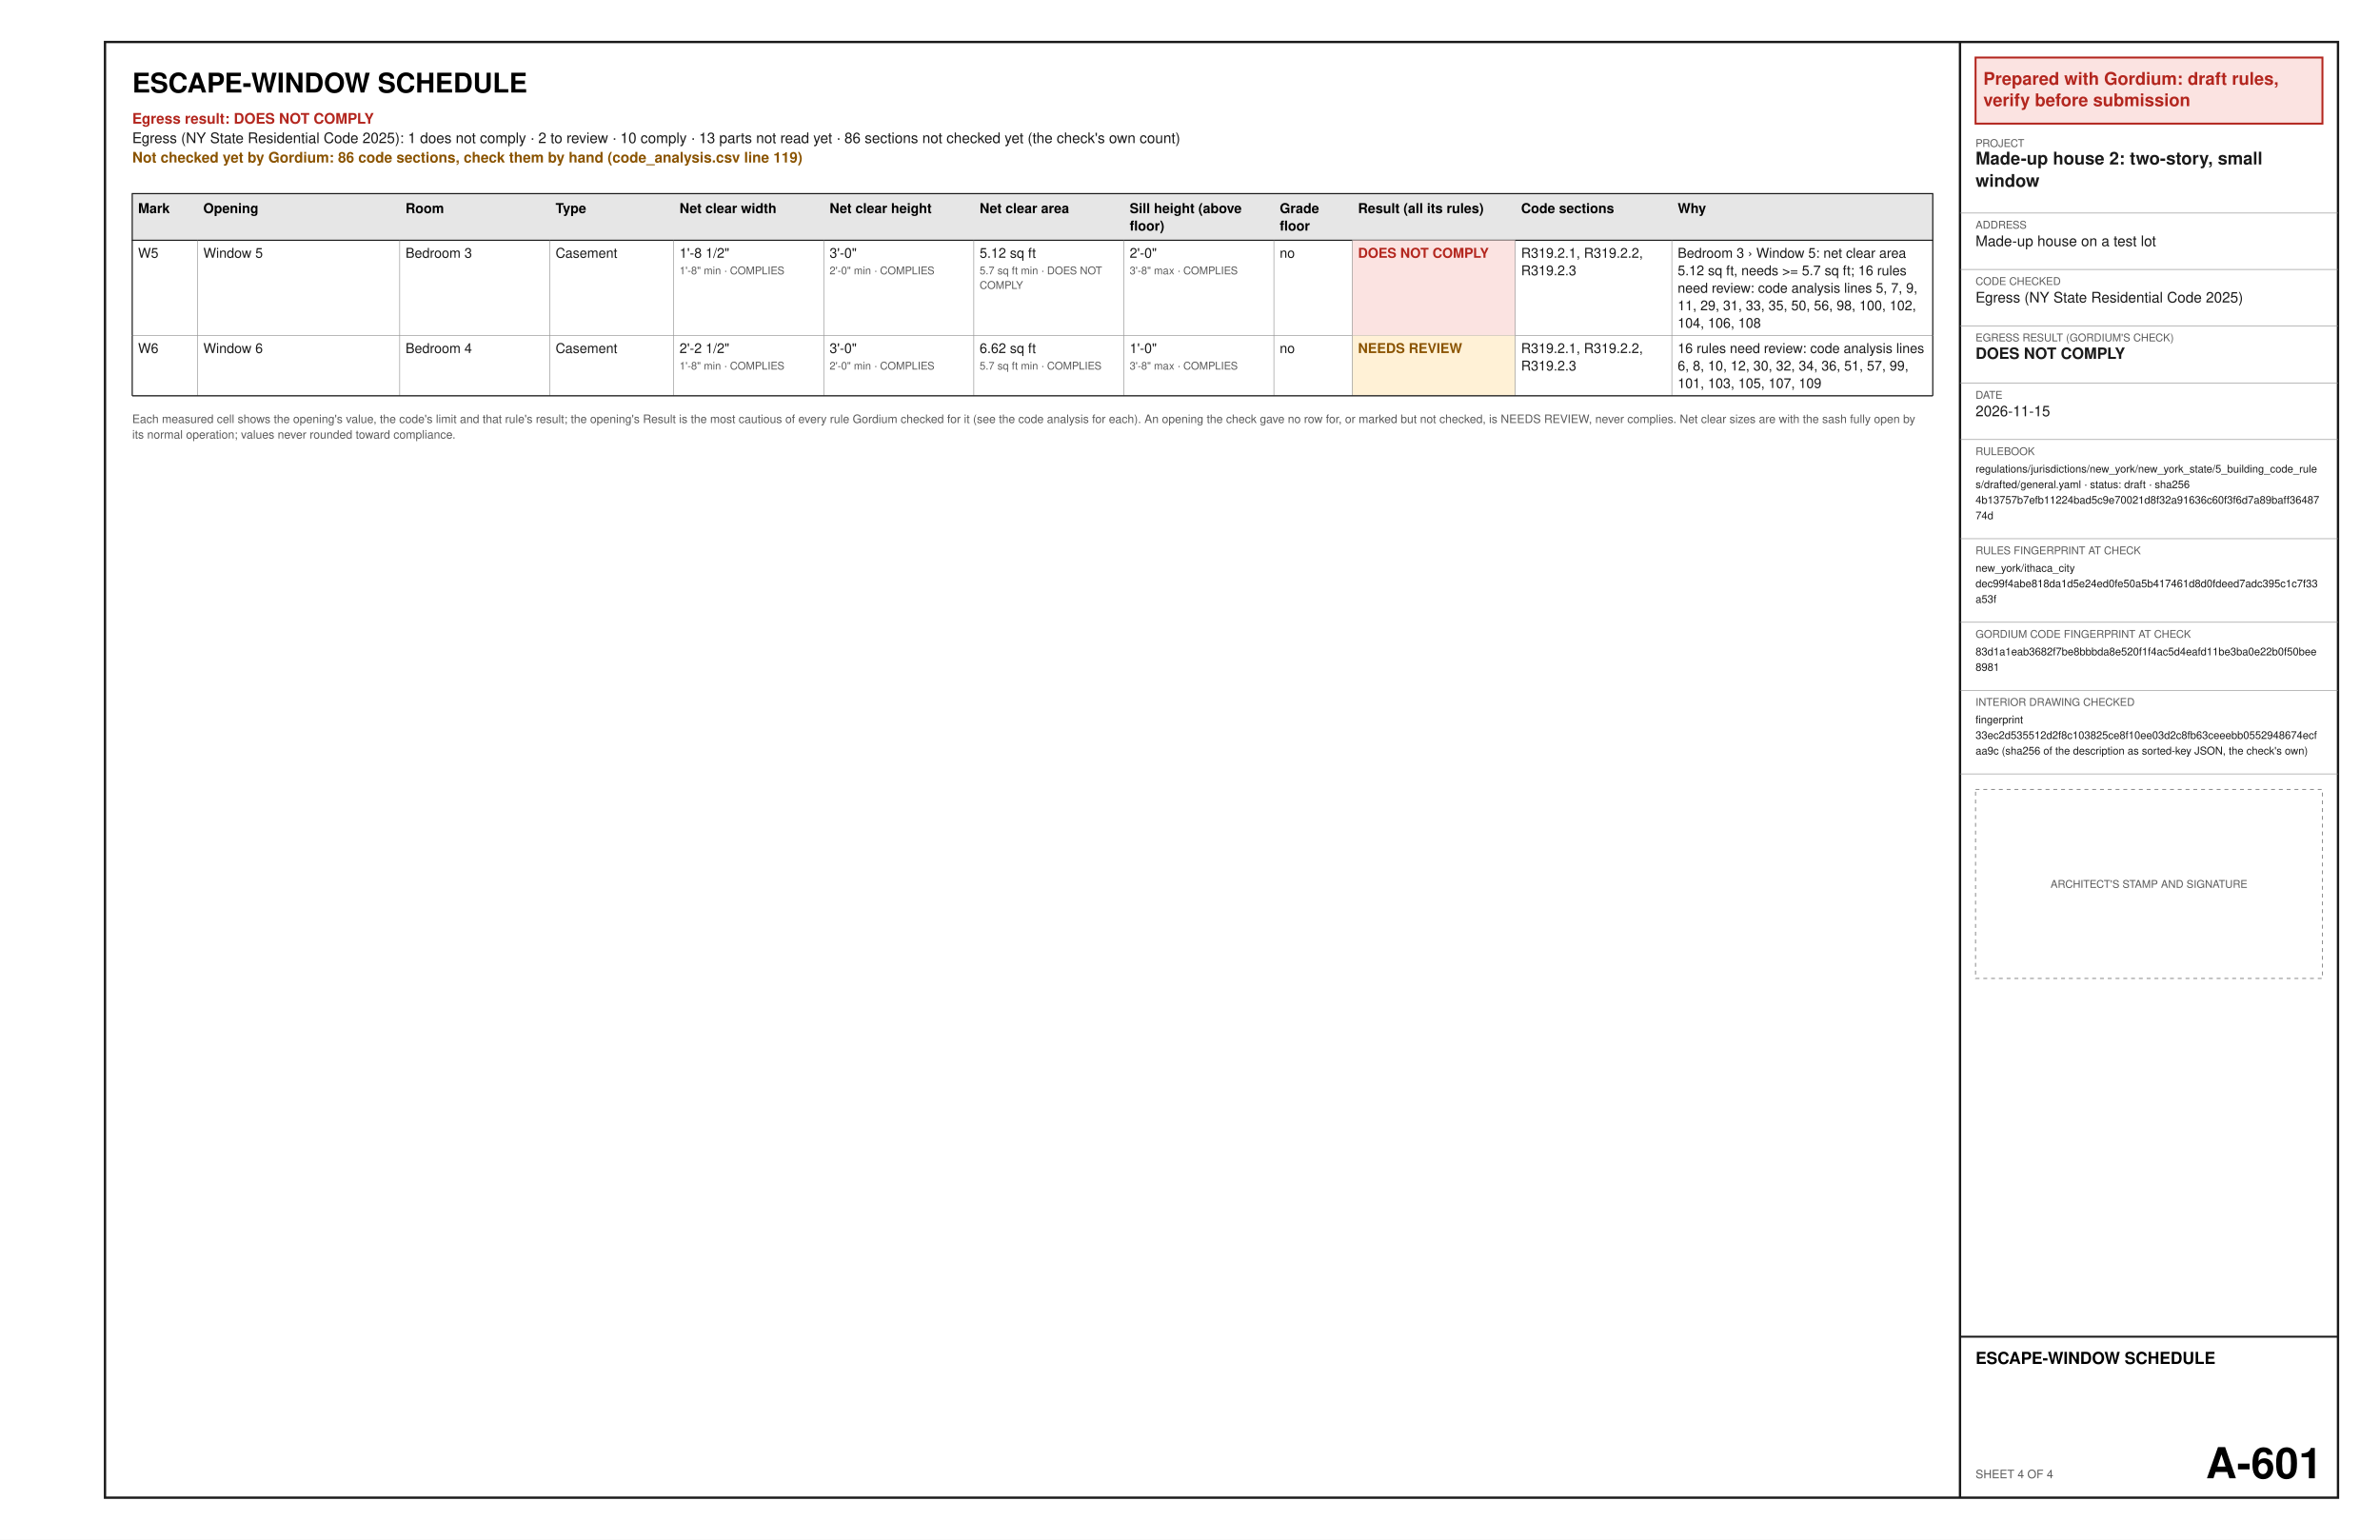
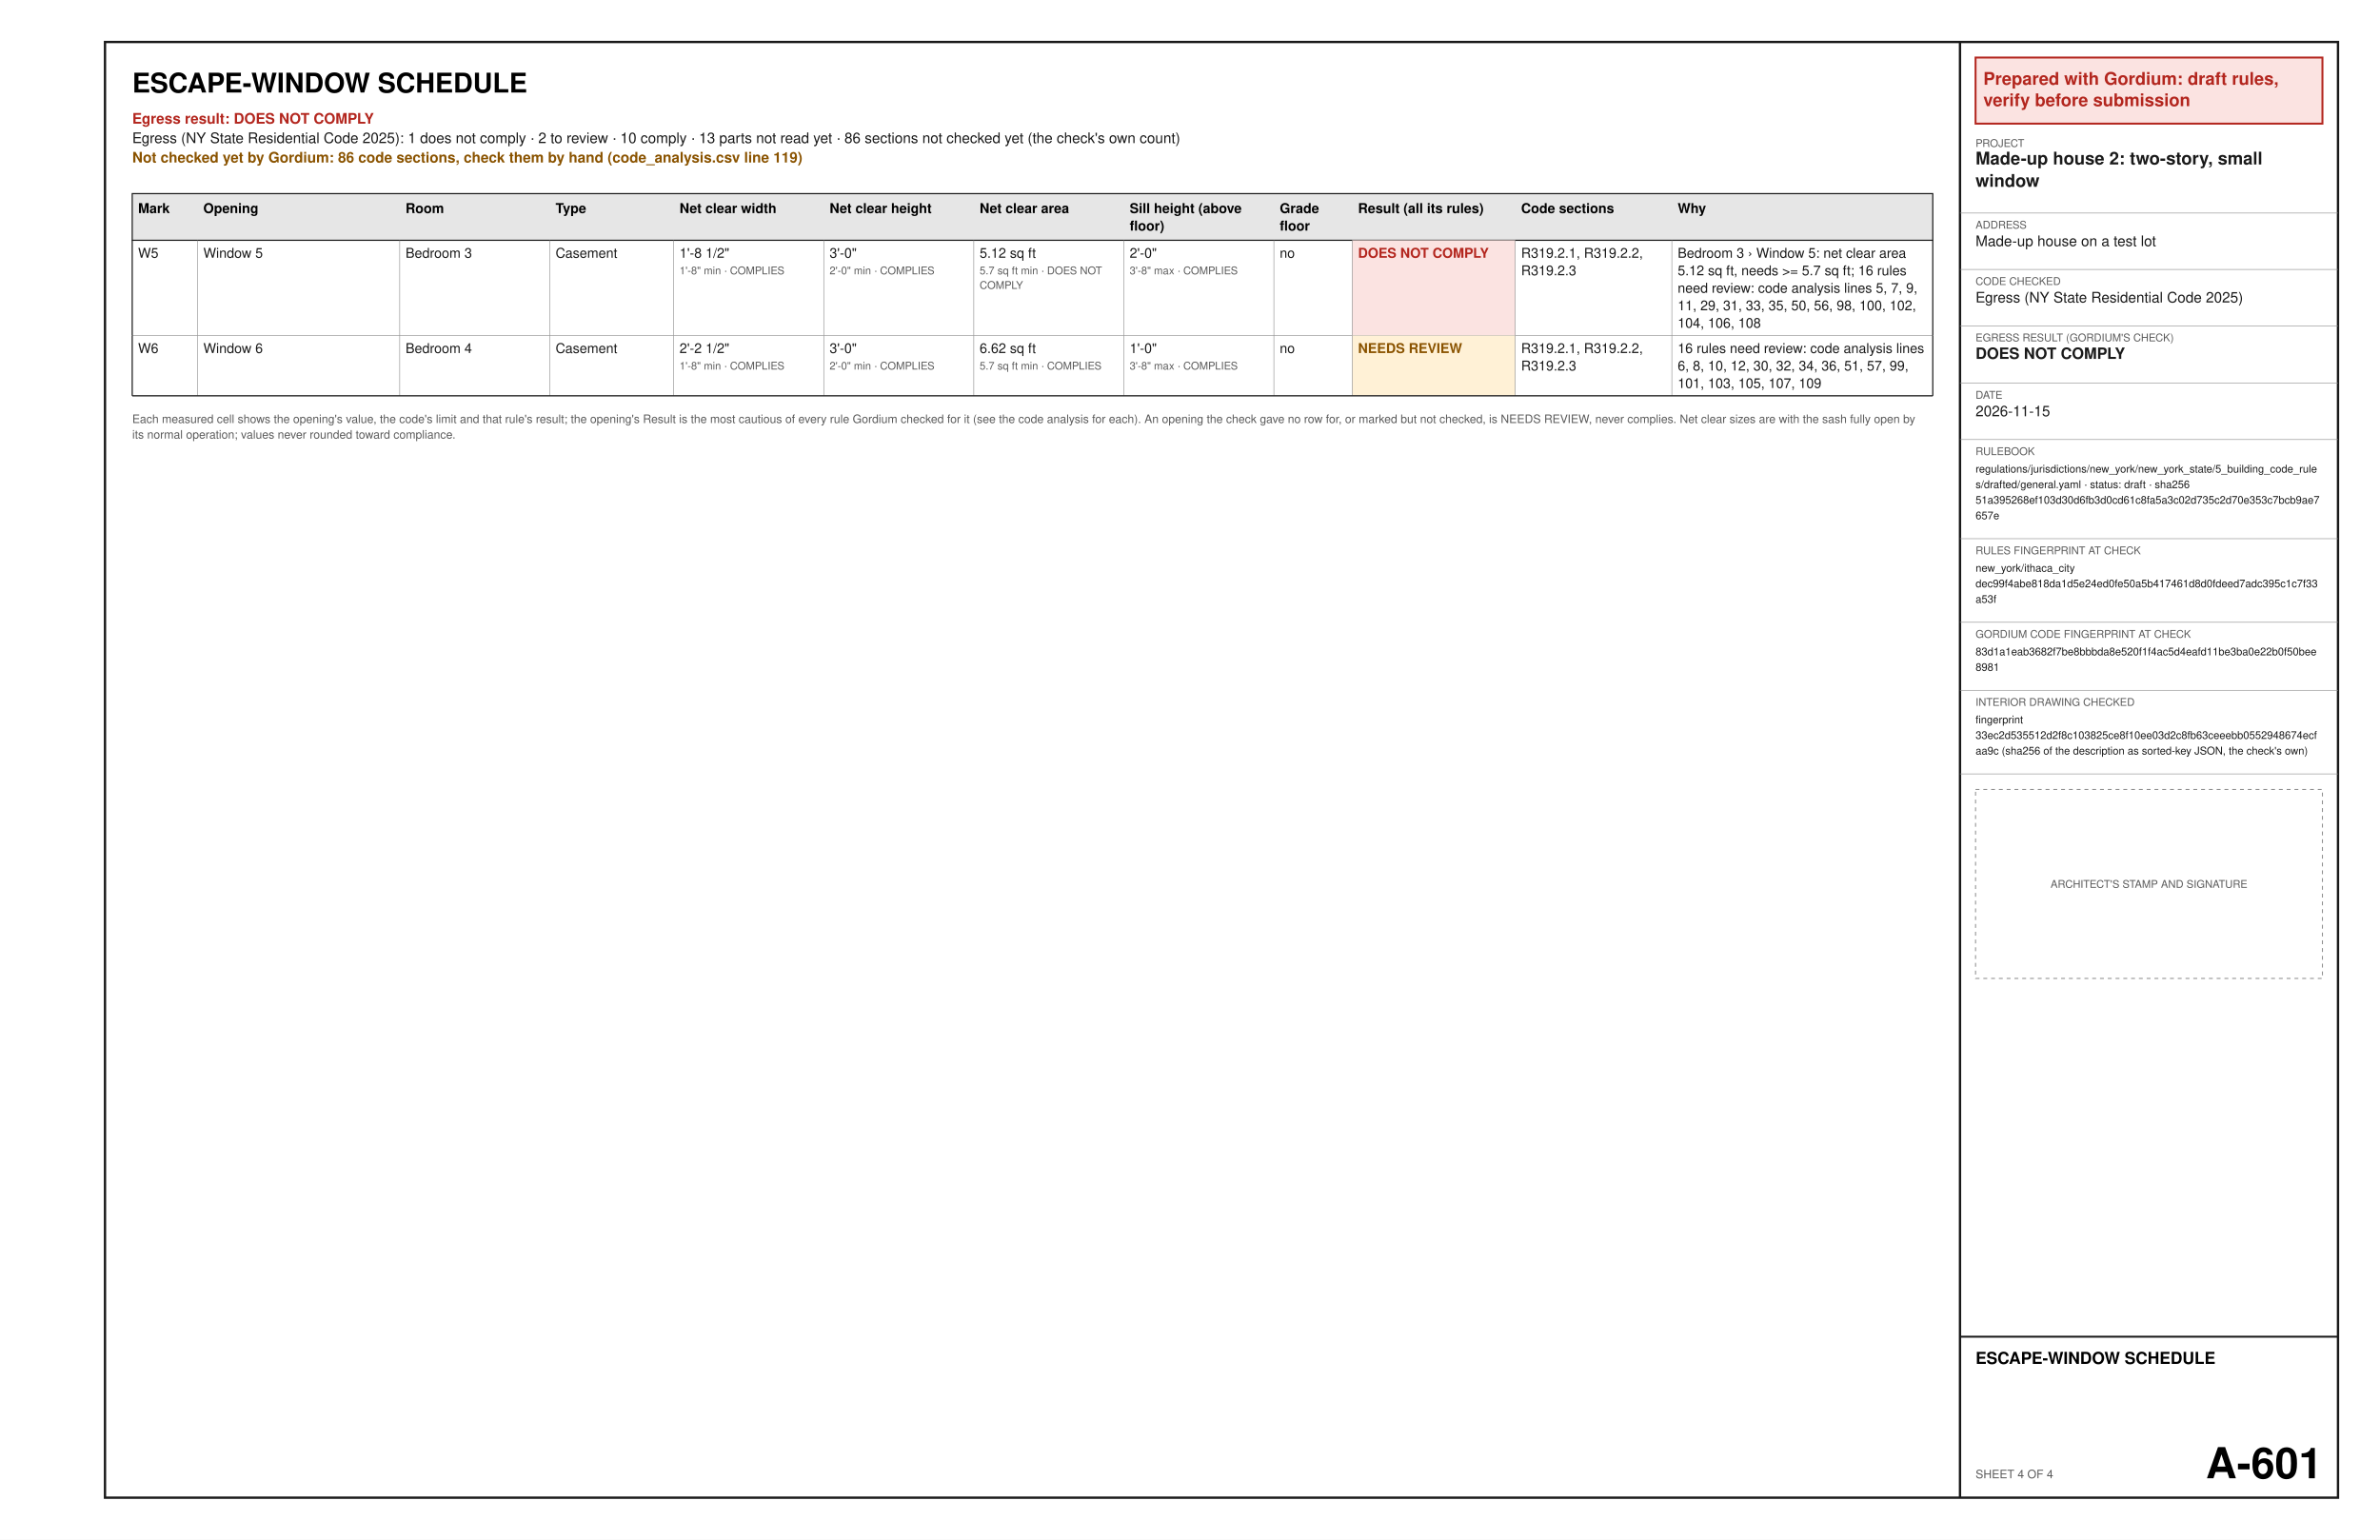
<svg xmlns="http://www.w3.org/2000/svg" width="17in" height="11in" viewBox="0 0 1224 792" font-family="Helvetica, Arial, sans-serif">
  <rect x="0" y="0" width="1224" height="792" fill="#ffffff" />
  <text x="68" y="47.6" font-size="14" font-weight="bold" text-anchor="start" fill="#000000" xml:space="preserve">ESCAPE-WINDOW SCHEDULE</text>
  <text x="68" y="63.6" font-size="7.5" font-weight="bold" text-anchor="start" fill="#b3261e" xml:space="preserve">Egress result: DOES NOT COMPLY</text>
  <text x="68" y="73.6" font-size="7.5" text-anchor="start" fill="#1a1a1a" xml:space="preserve">Egress (NY State Residential Code 2025): 1 does not comply · 2 to review · 10 comply · 13 parts not read yet · 86 sections not checked yet (the check's own count)</text>
  <text x="68" y="83.6" font-size="7.5" font-weight="bold" text-anchor="start" fill="#8a5300" xml:space="preserve">Not checked yet by Gordium: 86 code sections, check them by hand (code_analysis.csv line 119)</text>
  <polygon points="68,99.6 994,99.6 994,123.6 68,123.6" fill="#e6e6e6" stroke="#1a1a1a" stroke-width="0.6" />
  <text x="71" y="109.6" font-size="7" font-weight="bold" text-anchor="start" fill="#000000" xml:space="preserve">Mark</text>
  <text x="104.55" y="109.6" font-size="7" font-weight="bold" text-anchor="start" fill="#000000" xml:space="preserve">Opening</text>
  <text x="208.56" y="109.6" font-size="7" font-weight="bold" text-anchor="start" fill="#000000" xml:space="preserve">Room</text>
  <text x="285.72" y="109.6" font-size="7" font-weight="bold" text-anchor="start" fill="#000000" xml:space="preserve">Type</text>
  <text x="349.47" y="109.6" font-size="7" font-weight="bold" text-anchor="start" fill="#000000" xml:space="preserve">Net clear width</text>
  <text x="426.64" y="109.6" font-size="7" font-weight="bold" text-anchor="start" fill="#000000" xml:space="preserve">Net clear height</text>
  <text x="503.8" y="109.6" font-size="7" font-weight="bold" text-anchor="start" fill="#000000" xml:space="preserve">Net clear area</text>
  <text x="580.97" y="109.6" font-size="7" font-weight="bold" text-anchor="start" fill="#000000" xml:space="preserve">Sill height (above</text>
  <text x="580.97" y="118.6" font-size="7" font-weight="bold" text-anchor="start" fill="#000000" xml:space="preserve">floor)</text>
  <text x="658.14" y="109.6" font-size="7" font-weight="bold" text-anchor="start" fill="#000000" xml:space="preserve">Grade</text>
  <text x="658.14" y="118.6" font-size="7" font-weight="bold" text-anchor="start" fill="#000000" xml:space="preserve">floor</text>
  <text x="698.4" y="109.6" font-size="7" font-weight="bold" text-anchor="start" fill="#000000" xml:space="preserve">Result (all its rules)</text>
  <text x="782.28" y="109.6" font-size="7" font-weight="bold" text-anchor="start" fill="#000000" xml:space="preserve">Code sections</text>
  <text x="862.8" y="109.6" font-size="7" font-weight="bold" text-anchor="start" fill="#000000" xml:space="preserve">Why</text>
  <text x="71" y="132.6" font-size="7" text-anchor="start" fill="#1a1a1a" xml:space="preserve">W5</text>
  <text x="104.55" y="132.6" font-size="7" text-anchor="start" fill="#1a1a1a" xml:space="preserve">Window 5</text>
  <text x="208.56" y="132.6" font-size="7" text-anchor="start" fill="#1a1a1a" xml:space="preserve">Bedroom 3</text>
  <text x="285.72" y="132.6" font-size="7" text-anchor="start" fill="#1a1a1a" xml:space="preserve">Casement</text>
  <text x="349.47" y="132.6" font-size="7" text-anchor="start" fill="#1a1a1a" xml:space="preserve">1'-8 1/2"</text>
  <text x="349.47" y="141.1" font-size="5.5" text-anchor="start" fill="#5a5a5a" xml:space="preserve">1'-8" min · COMPLIES</text>
  <text x="426.64" y="132.6" font-size="7" text-anchor="start" fill="#1a1a1a" xml:space="preserve">3'-0"</text>
  <text x="426.64" y="141.1" font-size="5.5" text-anchor="start" fill="#5a5a5a" xml:space="preserve">2'-0" min · COMPLIES</text>
  <text x="503.8" y="132.6" font-size="7" text-anchor="start" fill="#1a1a1a" xml:space="preserve">5.12 sq ft</text>
  <text x="503.8" y="141.1" font-size="5.5" text-anchor="start" fill="#5a5a5a" xml:space="preserve">5.7 sq ft min · DOES NOT</text>
  <text x="503.8" y="148.6" font-size="5.5" text-anchor="start" fill="#5a5a5a" xml:space="preserve">COMPLY</text>
  <text x="580.97" y="132.6" font-size="7" text-anchor="start" fill="#1a1a1a" xml:space="preserve">2'-0"</text>
  <text x="580.97" y="141.1" font-size="5.5" text-anchor="start" fill="#5a5a5a" xml:space="preserve">3'-8" max · COMPLIES</text>
  <text x="658.14" y="132.6" font-size="7" text-anchor="start" fill="#1a1a1a" xml:space="preserve">no</text>
  <polygon points="695.4,123.6 779.28,123.6 779.28,172.6 695.4,172.6" fill="#fbe3e1" />
  <text x="698.4" y="132.6" font-size="7" font-weight="bold" text-anchor="start" fill="#b3261e" xml:space="preserve">DOES NOT COMPLY</text>
  <text x="782.28" y="132.6" font-size="7" text-anchor="start" fill="#1a1a1a" xml:space="preserve">R319.2.1, R319.2.2,</text>
  <text x="782.28" y="141.6" font-size="7" text-anchor="start" fill="#1a1a1a" xml:space="preserve">R319.2.3</text>
  <text x="862.8" y="132.6" font-size="7" text-anchor="start" fill="#1a1a1a" xml:space="preserve">Bedroom 3 › Window 5: net clear area</text>
  <text x="862.8" y="141.6" font-size="7" text-anchor="start" fill="#1a1a1a" xml:space="preserve">5.12 sq ft, needs &gt;= 5.7 sq ft; 16 rules</text>
  <text x="862.8" y="150.6" font-size="7" text-anchor="start" fill="#1a1a1a" xml:space="preserve">need review: code analysis lines 5, 7, 9,</text>
  <text x="862.8" y="159.6" font-size="7" text-anchor="start" fill="#1a1a1a" xml:space="preserve">11, 29, 31, 33, 35, 50, 56, 98, 100, 102,</text>
  <text x="862.8" y="168.6" font-size="7" text-anchor="start" fill="#1a1a1a" xml:space="preserve">104, 106, 108</text>
  <line x1="68" y1="172.6" x2="994" y2="172.6" stroke="#8c8c8c" stroke-width="0.3" />
  <line x1="101.55" y1="123.6" x2="101.55" y2="172.6" stroke="#8c8c8c" stroke-width="0.3" />
  <line x1="205.56" y1="123.6" x2="205.56" y2="172.6" stroke="#8c8c8c" stroke-width="0.3" />
  <line x1="282.72" y1="123.6" x2="282.72" y2="172.6" stroke="#8c8c8c" stroke-width="0.3" />
  <line x1="346.47" y1="123.6" x2="346.47" y2="172.6" stroke="#8c8c8c" stroke-width="0.3" />
  <line x1="423.64" y1="123.6" x2="423.64" y2="172.6" stroke="#8c8c8c" stroke-width="0.3" />
  <line x1="500.8" y1="123.6" x2="500.8" y2="172.6" stroke="#8c8c8c" stroke-width="0.3" />
  <line x1="577.97" y1="123.6" x2="577.97" y2="172.6" stroke="#8c8c8c" stroke-width="0.3" />
  <line x1="655.14" y1="123.6" x2="655.14" y2="172.6" stroke="#8c8c8c" stroke-width="0.3" />
  <line x1="695.4" y1="123.6" x2="695.4" y2="172.6" stroke="#8c8c8c" stroke-width="0.3" />
  <line x1="779.28" y1="123.6" x2="779.28" y2="172.6" stroke="#8c8c8c" stroke-width="0.3" />
  <line x1="859.8" y1="123.6" x2="859.8" y2="172.6" stroke="#8c8c8c" stroke-width="0.3" />
  <line x1="68" y1="123.6" x2="68" y2="172.6" stroke="#1a1a1a" stroke-width="0.6" />
  <line x1="994" y1="123.6" x2="994" y2="172.6" stroke="#1a1a1a" stroke-width="0.6" />
  <text x="71" y="181.6" font-size="7" text-anchor="start" fill="#1a1a1a" xml:space="preserve">W6</text>
  <text x="104.55" y="181.6" font-size="7" text-anchor="start" fill="#1a1a1a" xml:space="preserve">Window 6</text>
  <text x="208.56" y="181.6" font-size="7" text-anchor="start" fill="#1a1a1a" xml:space="preserve">Bedroom 4</text>
  <text x="285.72" y="181.6" font-size="7" text-anchor="start" fill="#1a1a1a" xml:space="preserve">Casement</text>
  <text x="349.47" y="181.6" font-size="7" text-anchor="start" fill="#1a1a1a" xml:space="preserve">2'-2 1/2"</text>
  <text x="349.47" y="190.1" font-size="5.5" text-anchor="start" fill="#5a5a5a" xml:space="preserve">1'-8" min · COMPLIES</text>
  <text x="426.64" y="181.6" font-size="7" text-anchor="start" fill="#1a1a1a" xml:space="preserve">3'-0"</text>
  <text x="426.64" y="190.1" font-size="5.5" text-anchor="start" fill="#5a5a5a" xml:space="preserve">2'-0" min · COMPLIES</text>
  <text x="503.8" y="181.6" font-size="7" text-anchor="start" fill="#1a1a1a" xml:space="preserve">6.62 sq ft</text>
  <text x="503.8" y="190.1" font-size="5.5" text-anchor="start" fill="#5a5a5a" xml:space="preserve">5.7 sq ft min · COMPLIES</text>
  <text x="580.97" y="181.6" font-size="7" text-anchor="start" fill="#1a1a1a" xml:space="preserve">1'-0"</text>
  <text x="580.97" y="190.1" font-size="5.5" text-anchor="start" fill="#5a5a5a" xml:space="preserve">3'-8" max · COMPLIES</text>
  <text x="658.14" y="181.6" font-size="7" text-anchor="start" fill="#1a1a1a" xml:space="preserve">no</text>
  <polygon points="695.4,172.6 779.28,172.6 779.28,203.6 695.4,203.6" fill="#fff1d6" />
  <text x="698.4" y="181.6" font-size="7" font-weight="bold" text-anchor="start" fill="#8a5300" xml:space="preserve">NEEDS REVIEW</text>
  <text x="782.28" y="181.6" font-size="7" text-anchor="start" fill="#1a1a1a" xml:space="preserve">R319.2.1, R319.2.2,</text>
  <text x="782.28" y="190.6" font-size="7" text-anchor="start" fill="#1a1a1a" xml:space="preserve">R319.2.3</text>
  <text x="862.8" y="181.6" font-size="7" text-anchor="start" fill="#1a1a1a" xml:space="preserve">16 rules need review: code analysis lines</text>
  <text x="862.8" y="190.6" font-size="7" text-anchor="start" fill="#1a1a1a" xml:space="preserve">6, 8, 10, 12, 30, 32, 34, 36, 51, 57, 99,</text>
  <text x="862.8" y="199.6" font-size="7" text-anchor="start" fill="#1a1a1a" xml:space="preserve">101, 103, 105, 107, 109</text>
  <line x1="68" y1="203.6" x2="994" y2="203.6" stroke="#8c8c8c" stroke-width="0.3" />
  <line x1="101.55" y1="172.6" x2="101.55" y2="203.6" stroke="#8c8c8c" stroke-width="0.3" />
  <line x1="205.56" y1="172.6" x2="205.56" y2="203.6" stroke="#8c8c8c" stroke-width="0.3" />
  <line x1="282.72" y1="172.6" x2="282.72" y2="203.6" stroke="#8c8c8c" stroke-width="0.3" />
  <line x1="346.47" y1="172.6" x2="346.47" y2="203.6" stroke="#8c8c8c" stroke-width="0.3" />
  <line x1="423.64" y1="172.6" x2="423.64" y2="203.6" stroke="#8c8c8c" stroke-width="0.3" />
  <line x1="500.8" y1="172.6" x2="500.8" y2="203.6" stroke="#8c8c8c" stroke-width="0.3" />
  <line x1="577.97" y1="172.6" x2="577.97" y2="203.6" stroke="#8c8c8c" stroke-width="0.3" />
  <line x1="655.14" y1="172.6" x2="655.14" y2="203.6" stroke="#8c8c8c" stroke-width="0.3" />
  <line x1="695.4" y1="172.6" x2="695.4" y2="203.6" stroke="#8c8c8c" stroke-width="0.3" />
  <line x1="779.28" y1="172.6" x2="779.28" y2="203.6" stroke="#8c8c8c" stroke-width="0.3" />
  <line x1="859.8" y1="172.6" x2="859.8" y2="203.6" stroke="#8c8c8c" stroke-width="0.3" />
  <line x1="68" y1="172.6" x2="68" y2="203.6" stroke="#1a1a1a" stroke-width="0.6" />
  <line x1="994" y1="172.6" x2="994" y2="203.6" stroke="#1a1a1a" stroke-width="0.6" />
  <line x1="68" y1="203.6" x2="994" y2="203.6" stroke="#1a1a1a" stroke-width="0.6" />
  <text x="68" y="217.6" font-size="6" text-anchor="start" fill="#5a5a5a" xml:space="preserve">Each measured cell shows the opening's value, the code's limit and that rule's result; the opening's Result is the most cautious of every rule Gordium checked for it (see the code analysis for each). An opening the check gave no row for, or marked but not checked, is NEEDS REVIEW, never complies. Net clear sizes are with the sash fully open by</text>
  <text x="68" y="225.6" font-size="6" text-anchor="start" fill="#5a5a5a" xml:space="preserve">its normal operation; values never rounded toward compliance.</text>
  <polygon points="54,21.6 1202.4,21.6 1202.4,770.4 54,770.4" fill="none" stroke="#1a1a1a" stroke-width="1.2" />
  <line x1="1008" y1="21.6" x2="1008" y2="770.4" stroke="#1a1a1a" stroke-width="1.2" />
  <polygon points="1016,29.6 1194.4,29.6 1194.4,63.6 1016,63.6" fill="#fbe3e1" stroke="#b3261e" stroke-width="1" />
  <text x="1020" y="43.6" font-size="9" font-weight="bold" text-anchor="start" fill="#b3261e" xml:space="preserve">Prepared with Gordium: draft rules,</text>
  <text x="1020" y="54.6" font-size="9" font-weight="bold" text-anchor="start" fill="#b3261e" xml:space="preserve">verify before submission</text>
  <text x="1016" y="75.6" font-size="5.5" text-anchor="start" fill="#5a5a5a" xml:space="preserve">PROJECT</text>
  <text x="1016" y="84.6" font-size="9" font-weight="bold" text-anchor="start" fill="#1a1a1a" xml:space="preserve">Made-up house 2: two-story, small</text>
  <text x="1016" y="96.1" font-size="9" font-weight="bold" text-anchor="start" fill="#1a1a1a" xml:space="preserve">window</text>
  <line x1="1008" y1="109.6" x2="1202.4" y2="109.6" stroke="#8c8c8c" stroke-width="0.3" />
  <text x="1016" y="117.6" font-size="5.5" text-anchor="start" fill="#5a5a5a" xml:space="preserve">ADDRESS</text>
  <text x="1016" y="126.6" font-size="7.5" text-anchor="start" fill="#1a1a1a" xml:space="preserve">Made-up house on a test lot</text>
  <line x1="1008" y1="138.6" x2="1202.4" y2="138.6" stroke="#8c8c8c" stroke-width="0.3" />
  <text x="1016" y="146.6" font-size="5.5" text-anchor="start" fill="#5a5a5a" xml:space="preserve">CODE CHECKED</text>
  <text x="1016" y="155.6" font-size="7.5" text-anchor="start" fill="#1a1a1a" xml:space="preserve">Egress (NY State Residential Code 2025)</text>
  <line x1="1008" y1="167.6" x2="1202.4" y2="167.6" stroke="#8c8c8c" stroke-width="0.3" />
  <text x="1016" y="175.6" font-size="5.5" text-anchor="start" fill="#5a5a5a" xml:space="preserve">EGRESS RESULT (GORDIUM'S CHECK)</text>
  <text x="1016" y="184.6" font-size="8" font-weight="bold" text-anchor="start" fill="#1a1a1a" xml:space="preserve">DOES NOT COMPLY</text>
  <line x1="1008" y1="197.1" x2="1202.4" y2="197.1" stroke="#8c8c8c" stroke-width="0.3" />
  <text x="1016" y="205.1" font-size="5.5" text-anchor="start" fill="#5a5a5a" xml:space="preserve">DATE</text>
  <text x="1016" y="214.1" font-size="7.5" text-anchor="start" fill="#1a1a1a" xml:space="preserve">2026-11-15</text>
  <line x1="1008" y1="226.1" x2="1202.4" y2="226.1" stroke="#8c8c8c" stroke-width="0.3" />
  <text x="1016" y="234.1" font-size="5.5" text-anchor="start" fill="#5a5a5a" xml:space="preserve">RULEBOOK</text>
  <text x="1016" y="243.1" font-size="5.5" text-anchor="start" fill="#1a1a1a" xml:space="preserve">regulations/jurisdictions/new_york/new_york_state/5_building_code_rule</text>
  <text x="1016" y="251.1" font-size="5.5" text-anchor="start" fill="#1a1a1a" xml:space="preserve">s/drafted/general.yaml · status: draft · sha256</text>
-   <text x="1016" y="259.1" font-size="5.5" text-anchor="start" fill="#1a1a1a" xml:space="preserve">4b13757b7efb11224bad5c9e70021d8f32a91636c60f3f6d7a89baff36487</text>
-   <text x="1016" y="267.1" font-size="5.5" text-anchor="start" fill="#1a1a1a" xml:space="preserve">74d</text>
+   <text x="1016" y="259.1" font-size="5.5" text-anchor="start" fill="#1a1a1a" xml:space="preserve">51a395268ef103d30d6fb3d0cd61c8fa5a3c02d735c2d70e353c7bcb9ae7</text>
+   <text x="1016" y="267.1" font-size="5.5" text-anchor="start" fill="#1a1a1a" xml:space="preserve">657e</text>
  <line x1="1008" y1="277.1" x2="1202.4" y2="277.1" stroke="#8c8c8c" stroke-width="0.3" />
  <text x="1016" y="285.1" font-size="5.5" text-anchor="start" fill="#5a5a5a" xml:space="preserve">RULES FINGERPRINT AT CHECK</text>
  <text x="1016" y="294.1" font-size="5.5" text-anchor="start" fill="#1a1a1a" xml:space="preserve">new_york/ithaca_city</text>
  <text x="1016" y="302.1" font-size="5.5" text-anchor="start" fill="#1a1a1a" xml:space="preserve">dec99f4abe818da1d5e24ed0fe50a5b417461d8d0fdeed7adc395c1c7f33</text>
  <text x="1016" y="310.1" font-size="5.5" text-anchor="start" fill="#1a1a1a" xml:space="preserve">a53f</text>
  <line x1="1008" y1="320.1" x2="1202.4" y2="320.1" stroke="#8c8c8c" stroke-width="0.3" />
  <text x="1016" y="328.1" font-size="5.5" text-anchor="start" fill="#5a5a5a" xml:space="preserve">GORDIUM CODE FINGERPRINT AT CHECK</text>
  <text x="1016" y="337.1" font-size="5.5" text-anchor="start" fill="#1a1a1a" xml:space="preserve">83d1a1eab3682f7be8bbbda8e520f1f4ac5d4eafd11be3ba0e22b0f50bee</text>
  <text x="1016" y="345.1" font-size="5.5" text-anchor="start" fill="#1a1a1a" xml:space="preserve">8981</text>
  <line x1="1008" y1="355.1" x2="1202.4" y2="355.1" stroke="#8c8c8c" stroke-width="0.3" />
  <text x="1016" y="363.1" font-size="5.5" text-anchor="start" fill="#5a5a5a" xml:space="preserve">INTERIOR DRAWING CHECKED</text>
  <text x="1016" y="372.1" font-size="5.5" text-anchor="start" fill="#1a1a1a" xml:space="preserve">fingerprint</text>
  <text x="1016" y="380.1" font-size="5.5" text-anchor="start" fill="#1a1a1a" xml:space="preserve">33ec2d535512d2f8c103825ce8f10ee03d2c8fb63ceeebb0552948674ecf</text>
  <text x="1016" y="388.1" font-size="5.5" text-anchor="start" fill="#1a1a1a" xml:space="preserve">aa9c (sha256 of the description as sorted-key JSON, the check's own)</text>
  <line x1="1008" y1="398.1" x2="1202.4" y2="398.1" stroke="#8c8c8c" stroke-width="0.3" />
  <polygon points="1016,406.1 1194.4,406.1 1194.4,503.3 1016,503.3" fill="none" stroke="#8c8c8c" stroke-width="0.5" stroke-dasharray="2 2" />
  <text x="1105.2" y="456.7" font-size="5.5" text-anchor="middle" fill="#5a5a5a" xml:space="preserve">ARCHITECT'S STAMP AND SIGNATURE</text>
  <line x1="1008" y1="687.6" x2="1202.4" y2="687.6" stroke="#1a1a1a" stroke-width="1" />
  <text x="1016" y="701.6" font-size="8.5" font-weight="bold" text-anchor="start" fill="#000000" xml:space="preserve">ESCAPE-WINDOW SCHEDULE</text>
  <text x="1016" y="760.4" font-size="6" text-anchor="start" fill="#5a5a5a" xml:space="preserve">SHEET 4 OF 4</text>
  <text x="1194.4" y="760.4" font-size="22" font-weight="bold" text-anchor="end" fill="#000000" xml:space="preserve">A-601</text>
</svg>
